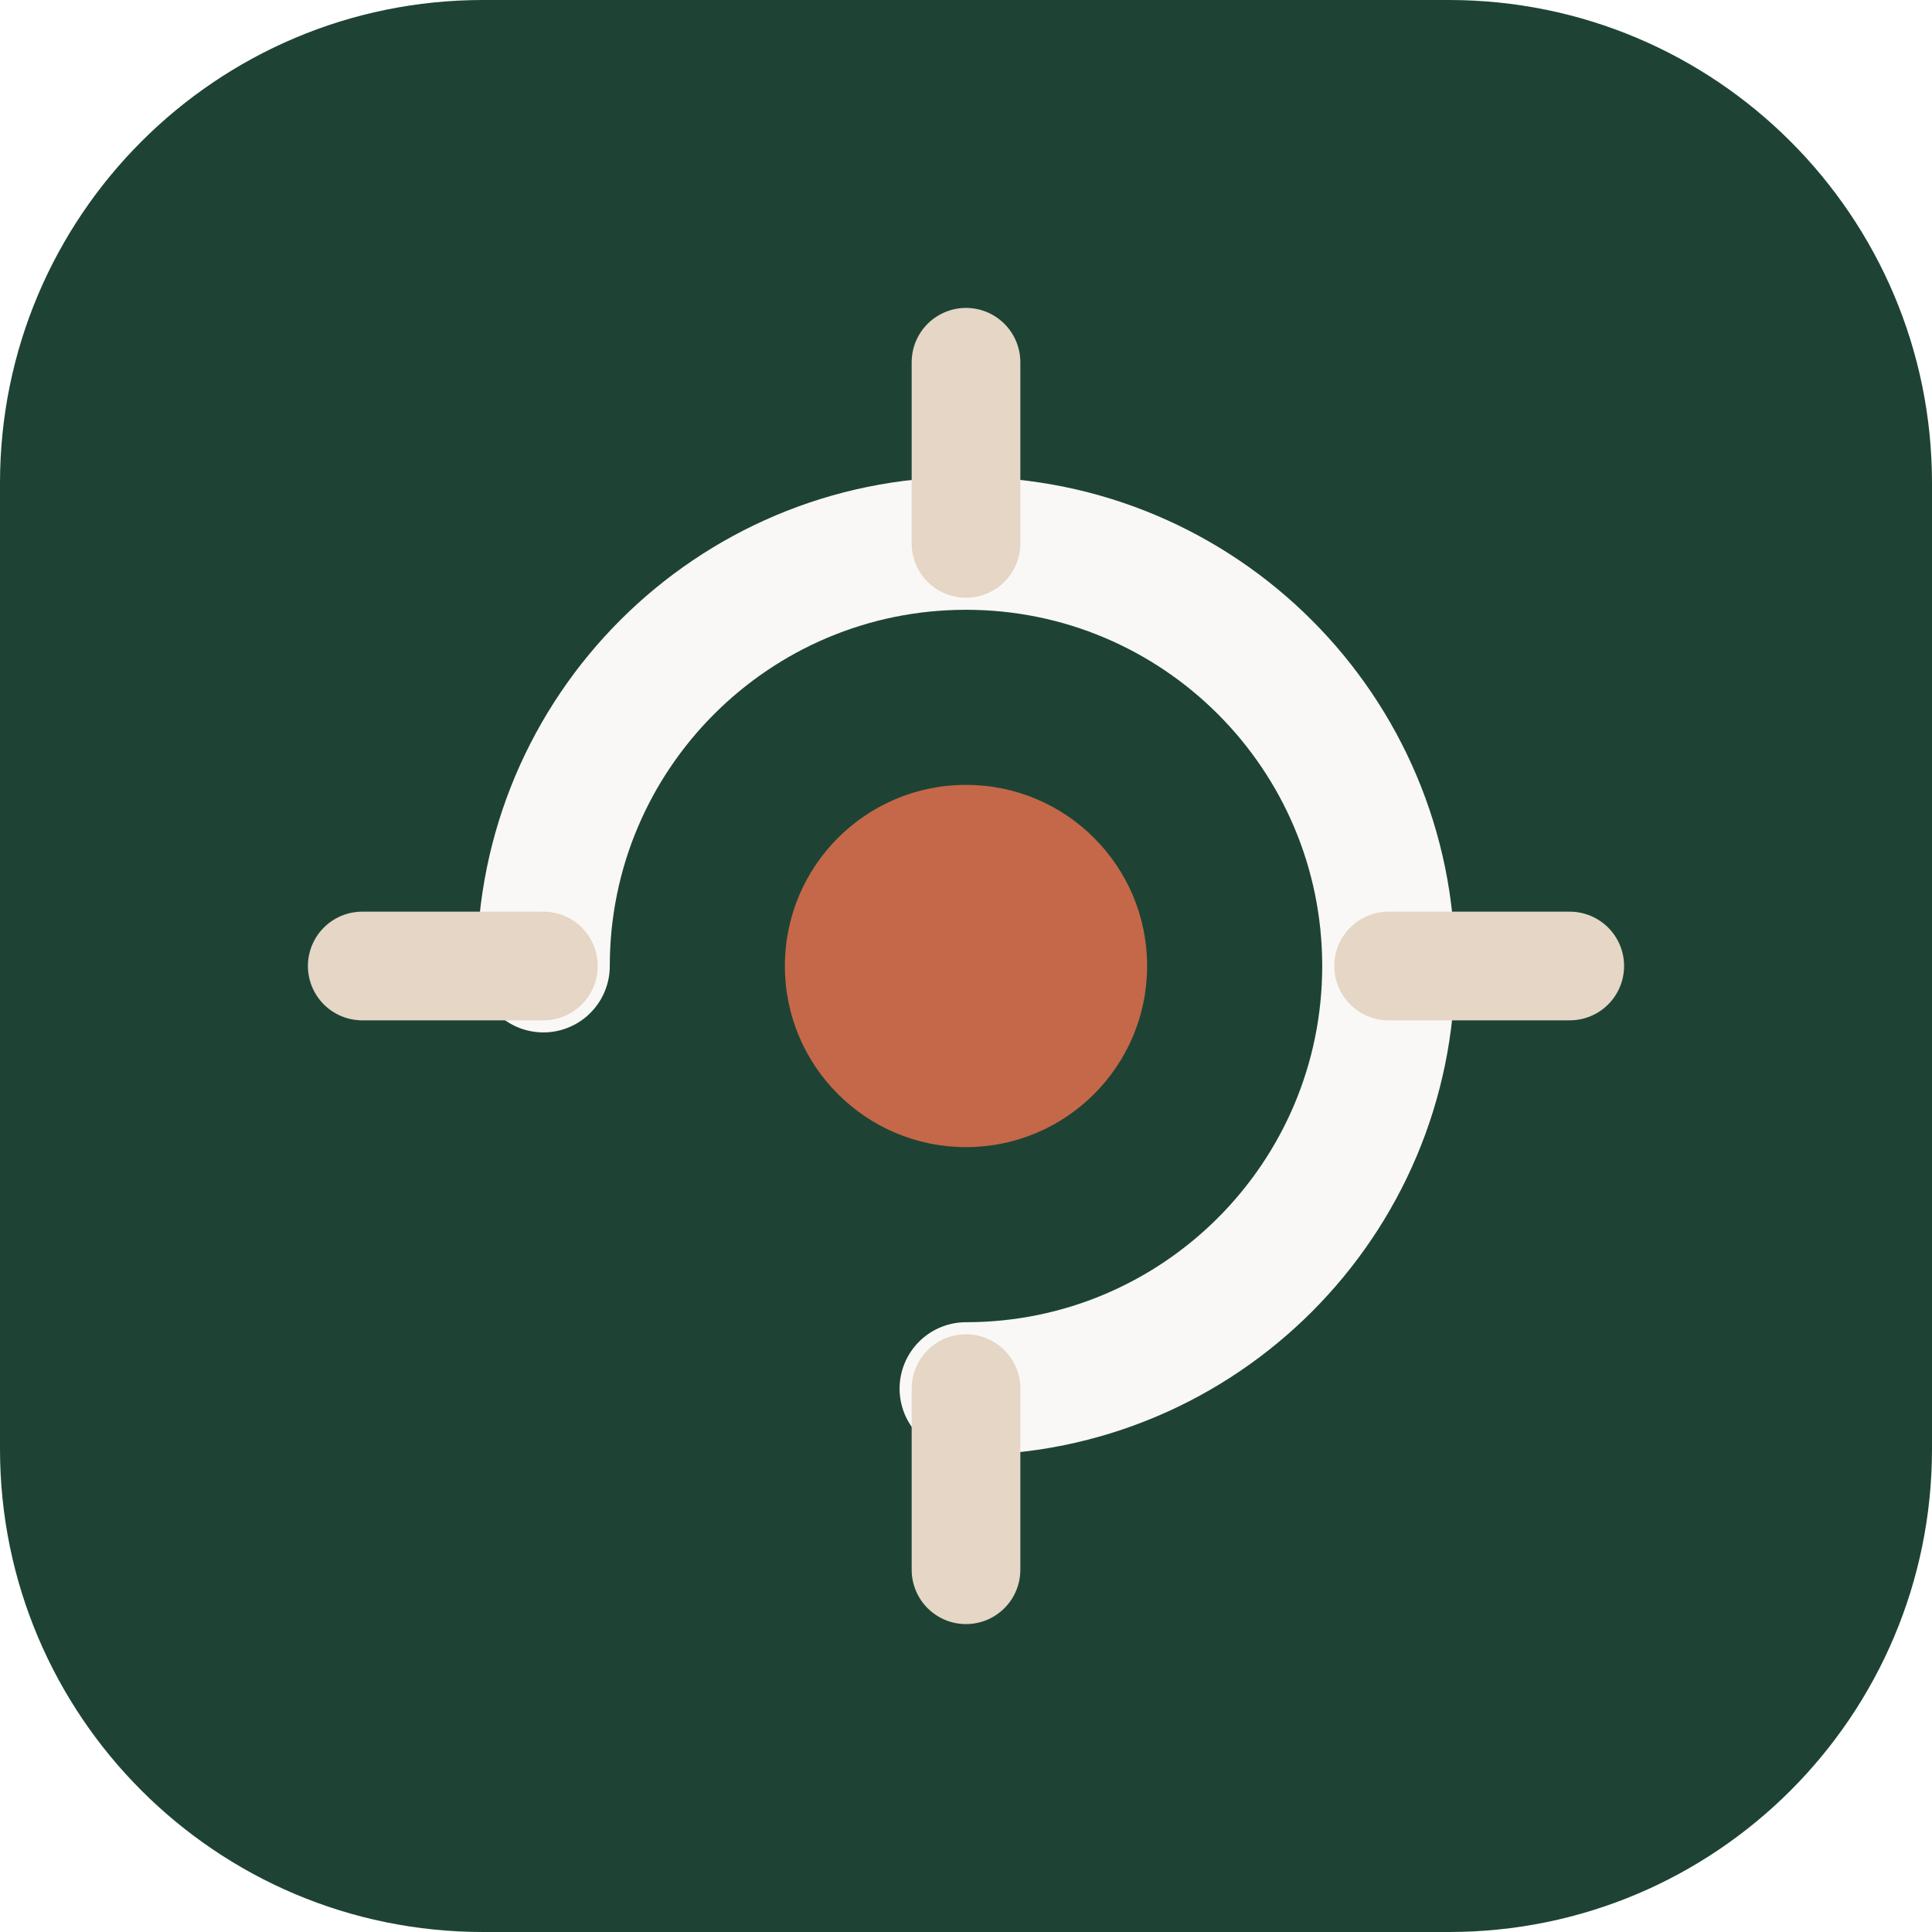
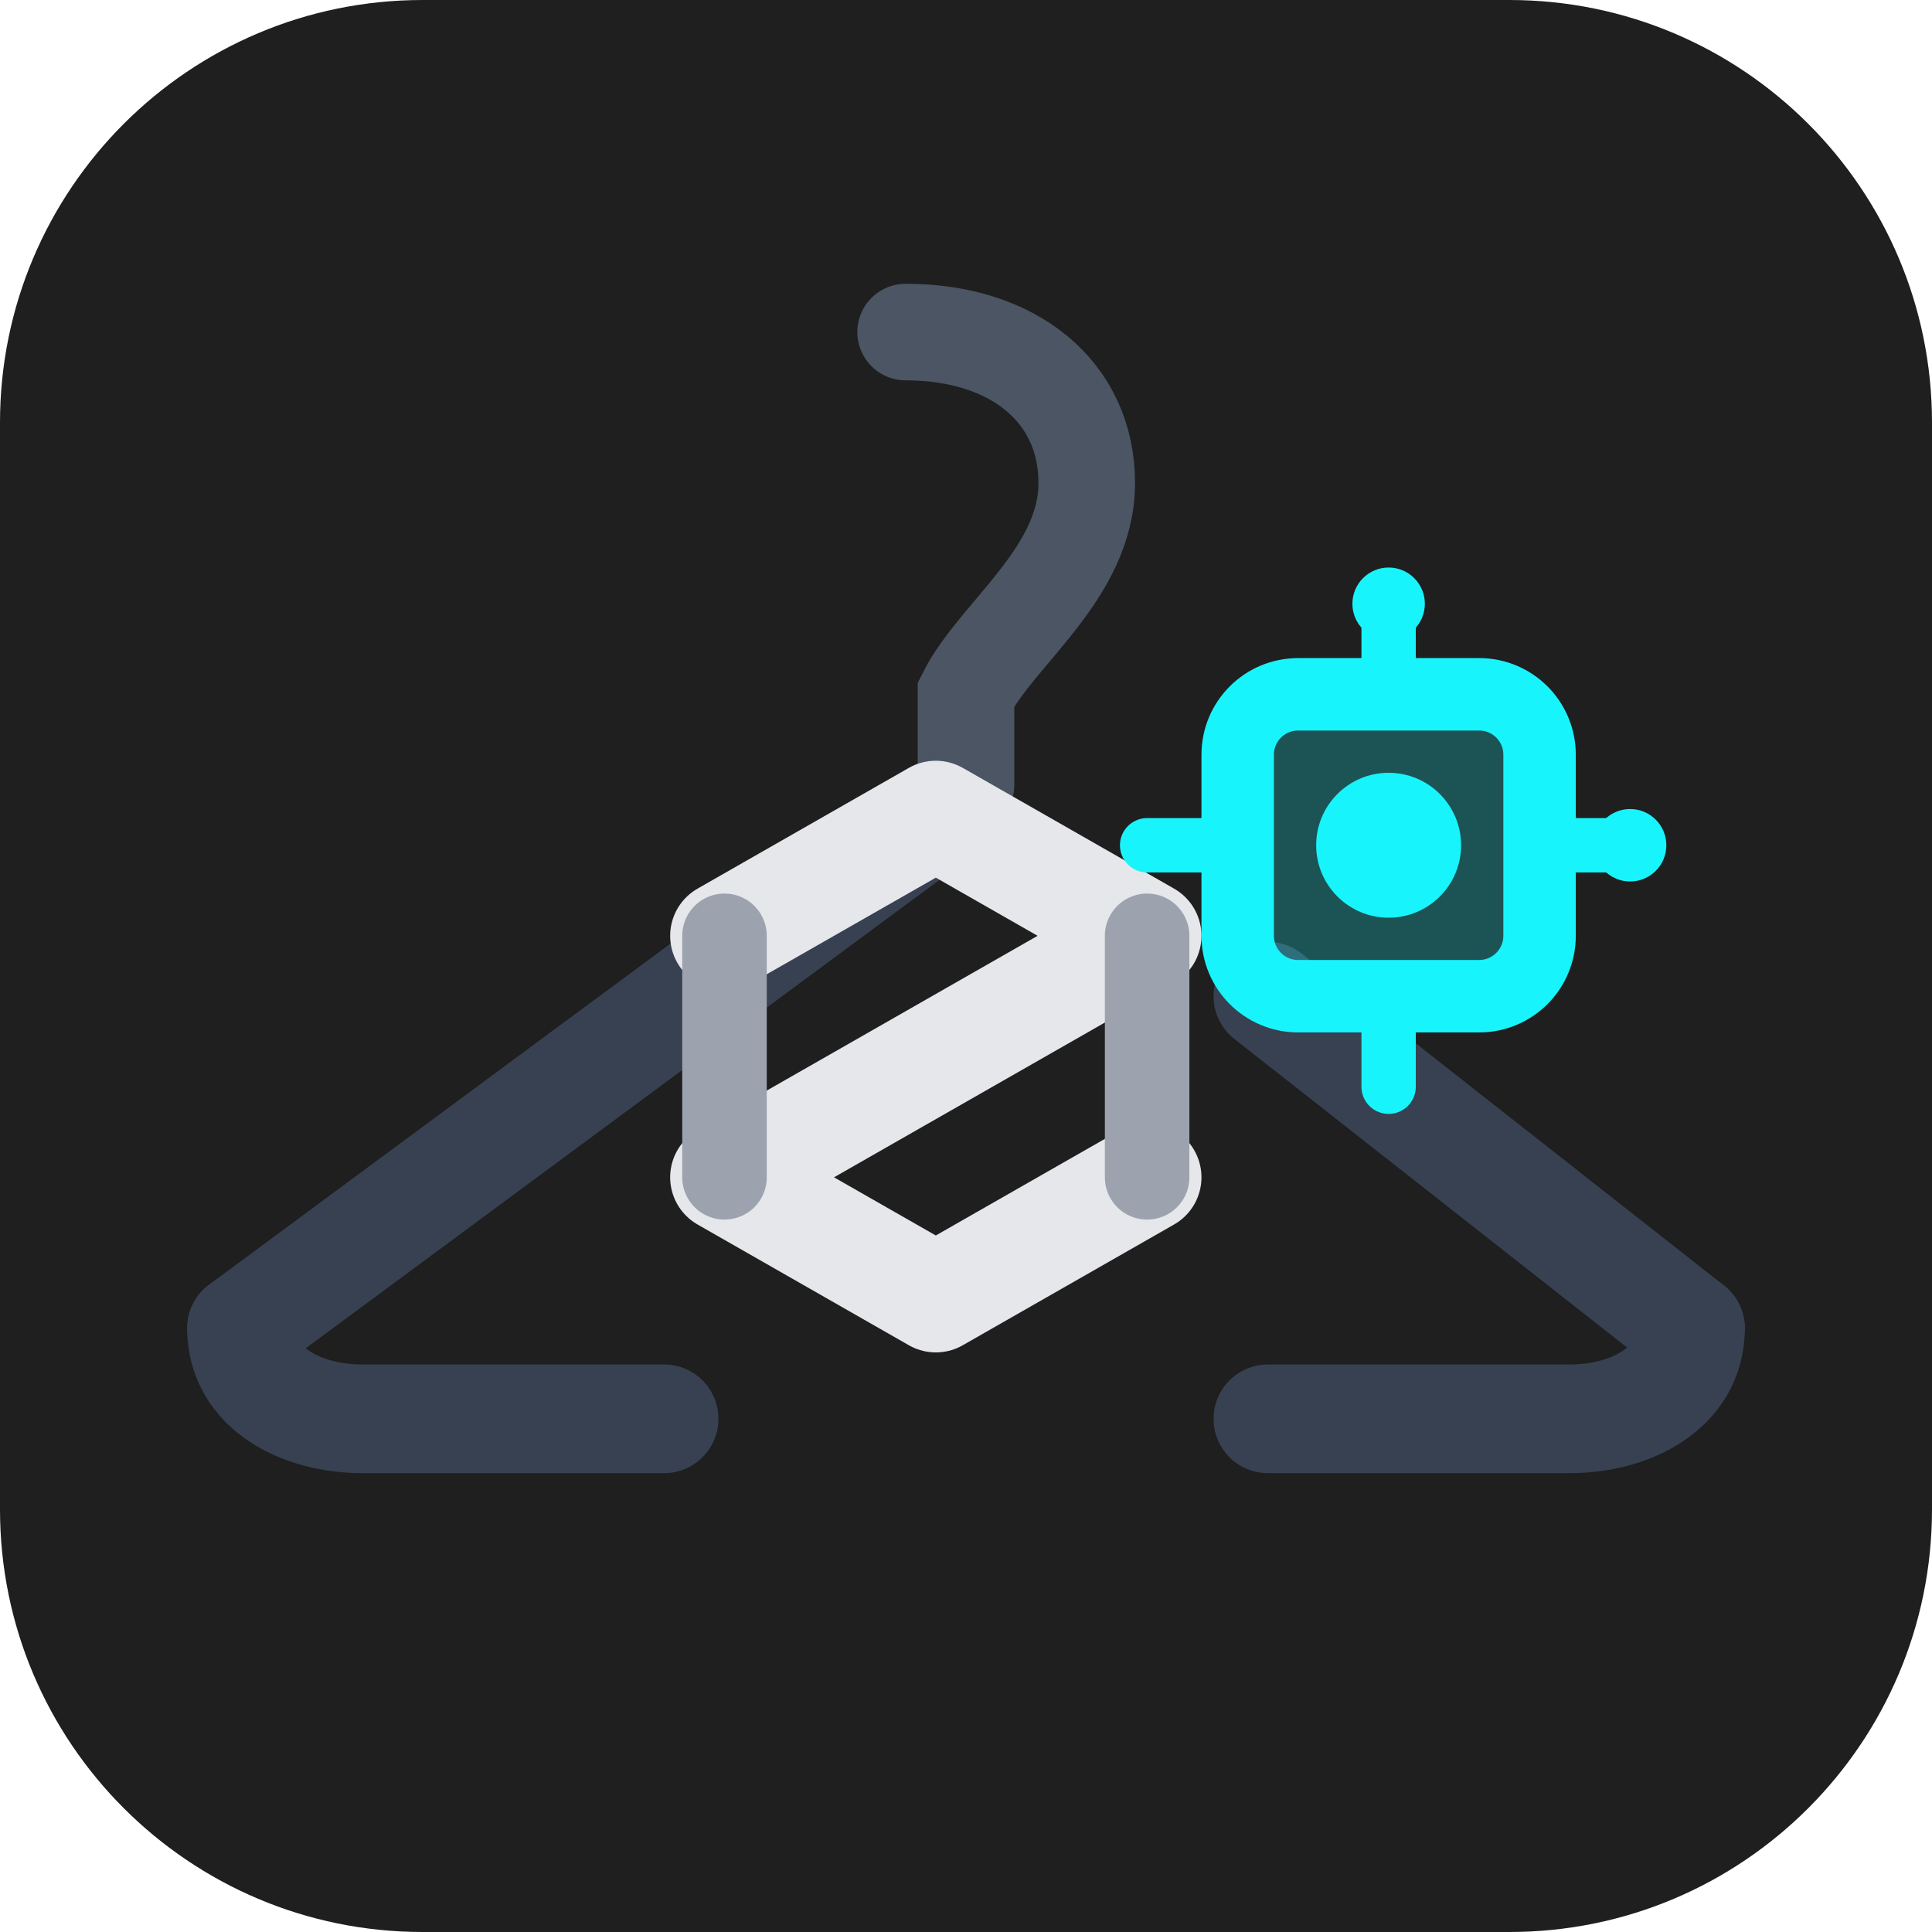
<svg xmlns="http://www.w3.org/2000/svg" viewBox="0 0 32 32" fill="none">
-   <rect width="32" height="32" rx="8" fill="#1E4334" />
-   <path d="M9 16C9 12.134 12.134 9 16 9C19.866 9 23 12.134 23 16C23 19.866 19.866 23 16 23" stroke="#F9F8F6" stroke-width="2.2" stroke-linecap="round" />
-   <circle cx="16" cy="16" r="3" fill="#C46849" />
-   <path d="M16 6V9M16 23V26M6 16H9M23 16H26" stroke="#E5D6C5" stroke-width="1.8" stroke-linecap="round" />
+   <rect width="32" height="32" rx="7" fill="#1E1F1E" />
+   <path d="M15 5.5 C16.8 5.5 18 6.5 18 8 C18 9.5 16.5 10.5 16 11.5 L16 13" stroke="#4B5563" stroke-width="1.6" stroke-linecap="round" />
+   <path d="M4 22 L15.5 13.5 M28 22 L21 16.5" stroke="#374151" stroke-width="1.8" stroke-linecap="round" />
+   <path d="M4 22 C4 23 5 23.5 6 23.5 L11 23.5 M21 23.5 L26 23.5 C27 23.5 28 23 28 22" stroke="#374151" stroke-width="1.8" stroke-linecap="round" />
+   <path d="M12 15.5 L15.5 13.5 L19 15.5 L15.5 17.5 L12 19.5 L15.5 21.5 L19 19.5" stroke="#E5E7EB" stroke-width="1.8" stroke-linecap="round" stroke-linejoin="round" />
+   <path d="M12 15.5 V19.5 M19 15.5 V19.5" stroke="#9CA3AF" stroke-width="1.4" stroke-linecap="round" />
+   <rect x="20.5" y="11.5" width="5" height="5" rx="1" fill="#18F4FC" fill-opacity="0.25" stroke="#18F4FC" stroke-width="1.2" />
+   <circle cx="23" cy="14" r="1.2" fill="#18F4FC" />
+   <path d="M23 11.5 V10 M23 16.5 V18 M20.5 14 H19 M25.5 14 H27" stroke="#18F4FC" stroke-width="0.9" stroke-linecap="round" />
+   <circle cx="27" cy="14" r="0.6" fill="#18F4FC" />
+   <circle cx="23" cy="10" r="0.6" fill="#18F4FC" />
</svg>
